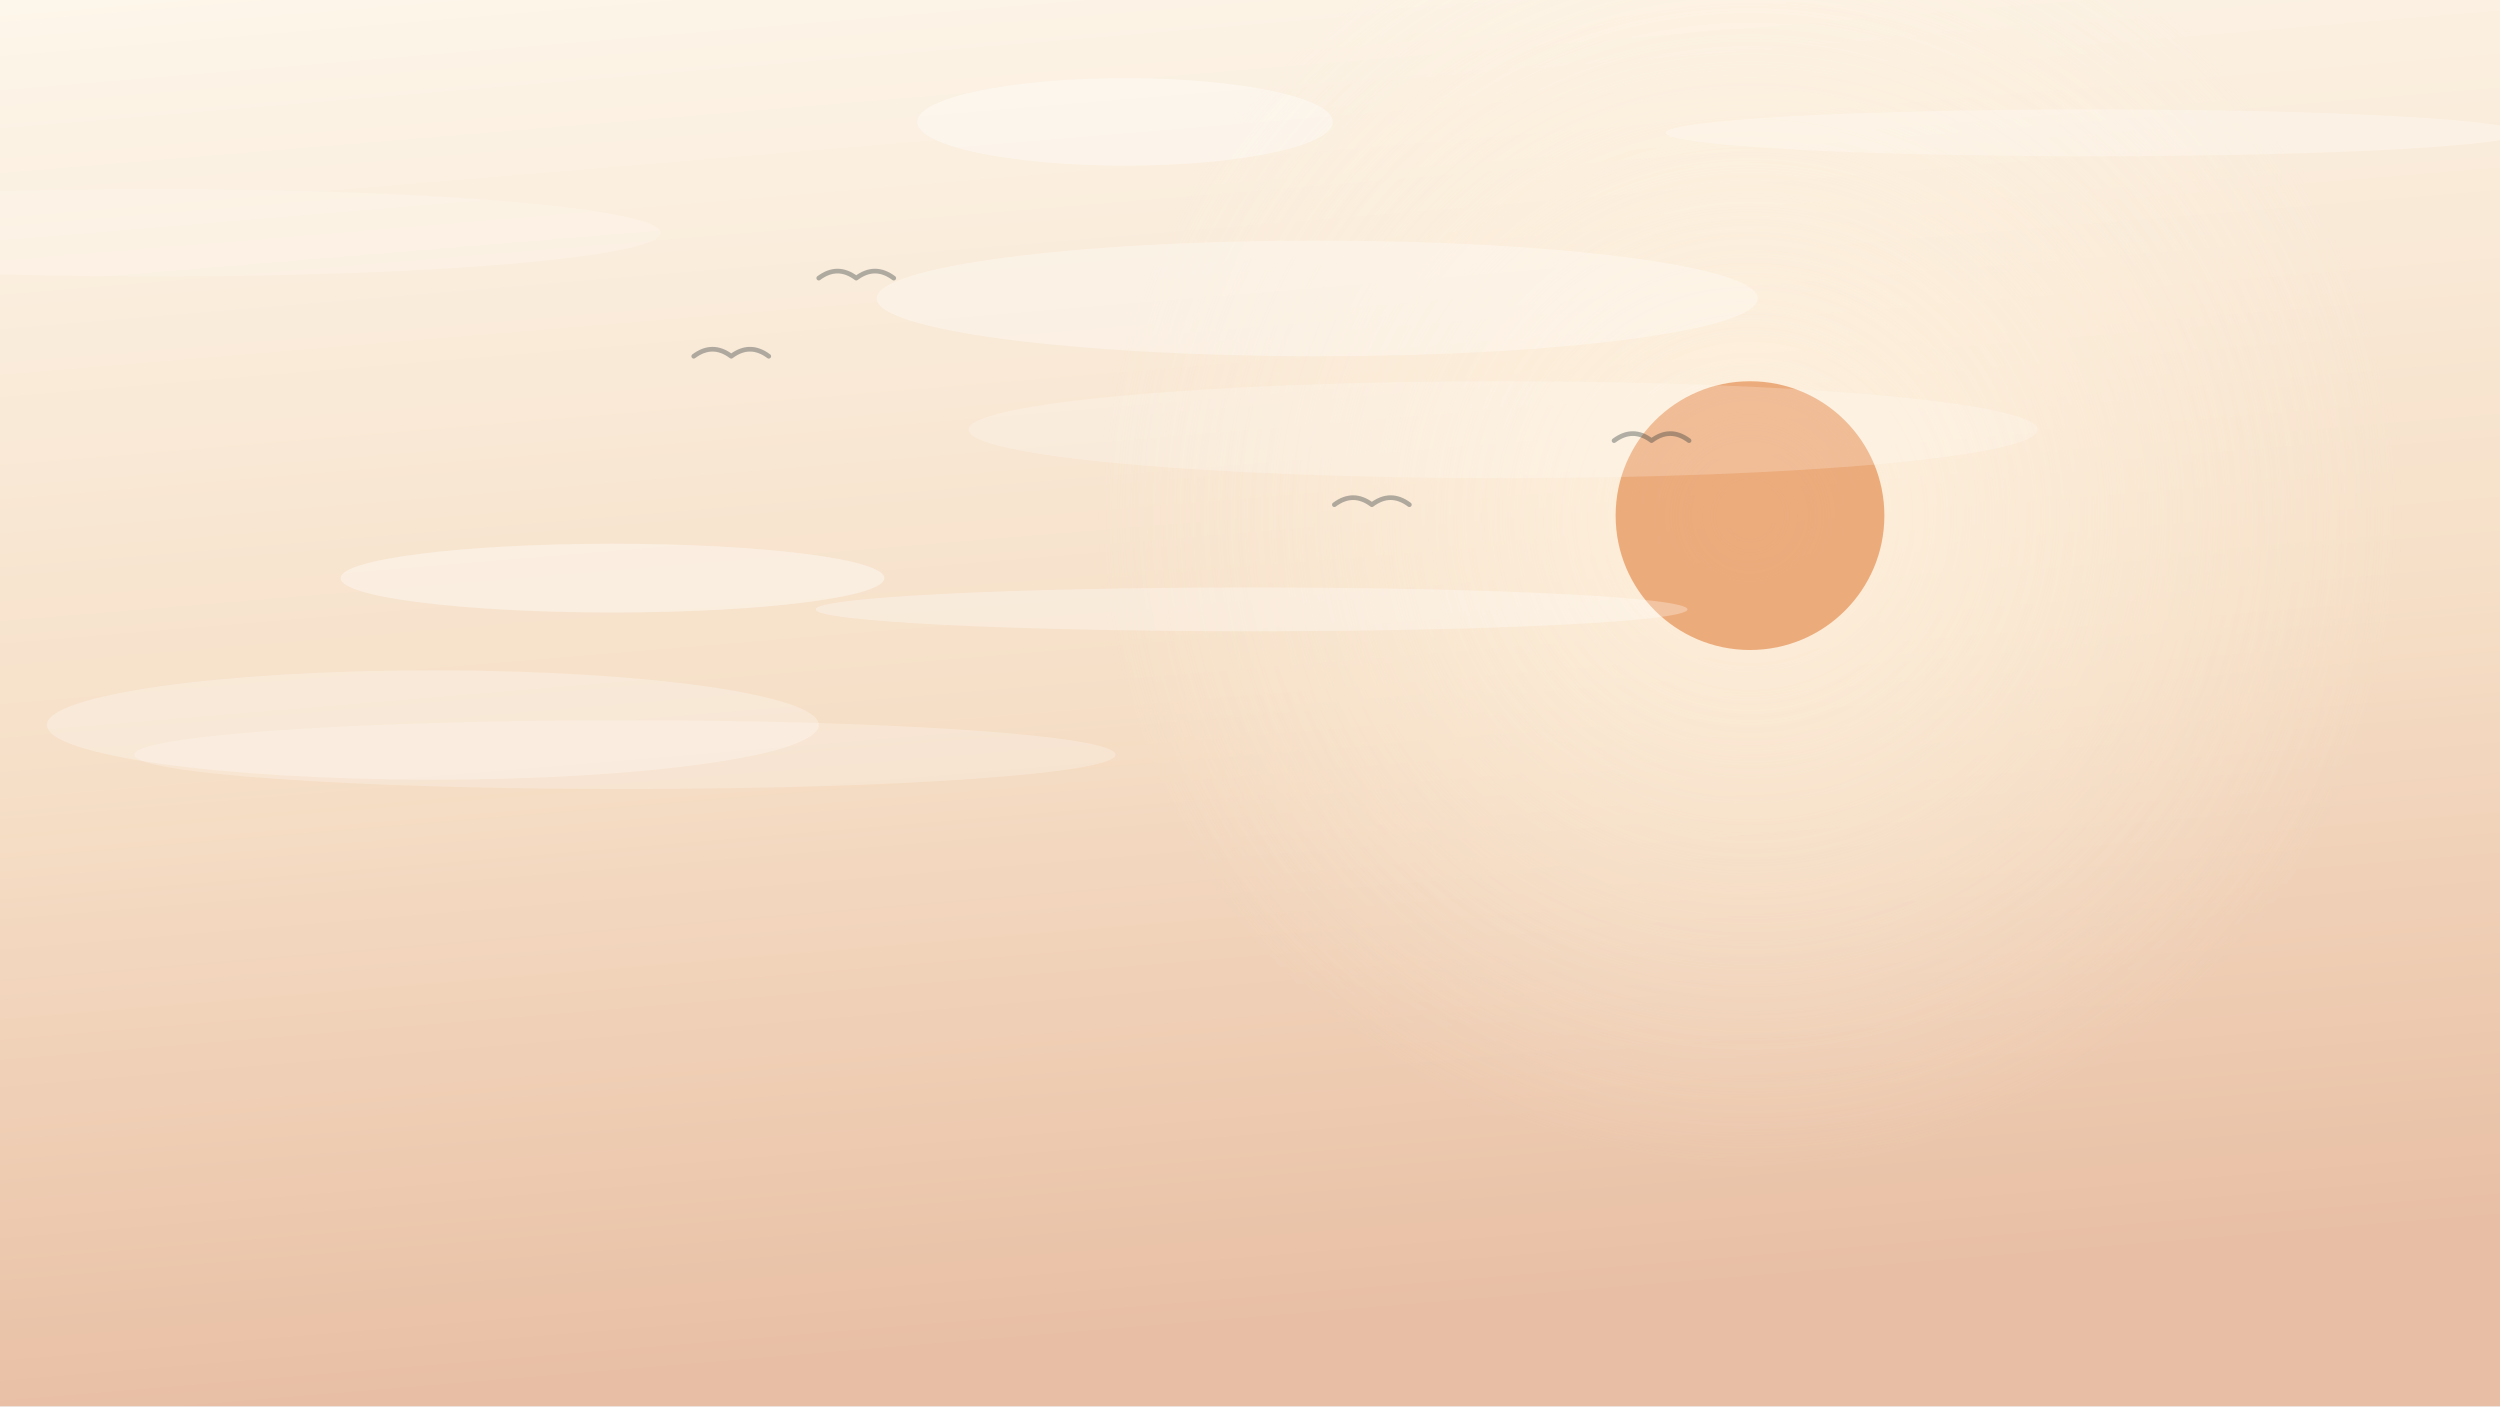
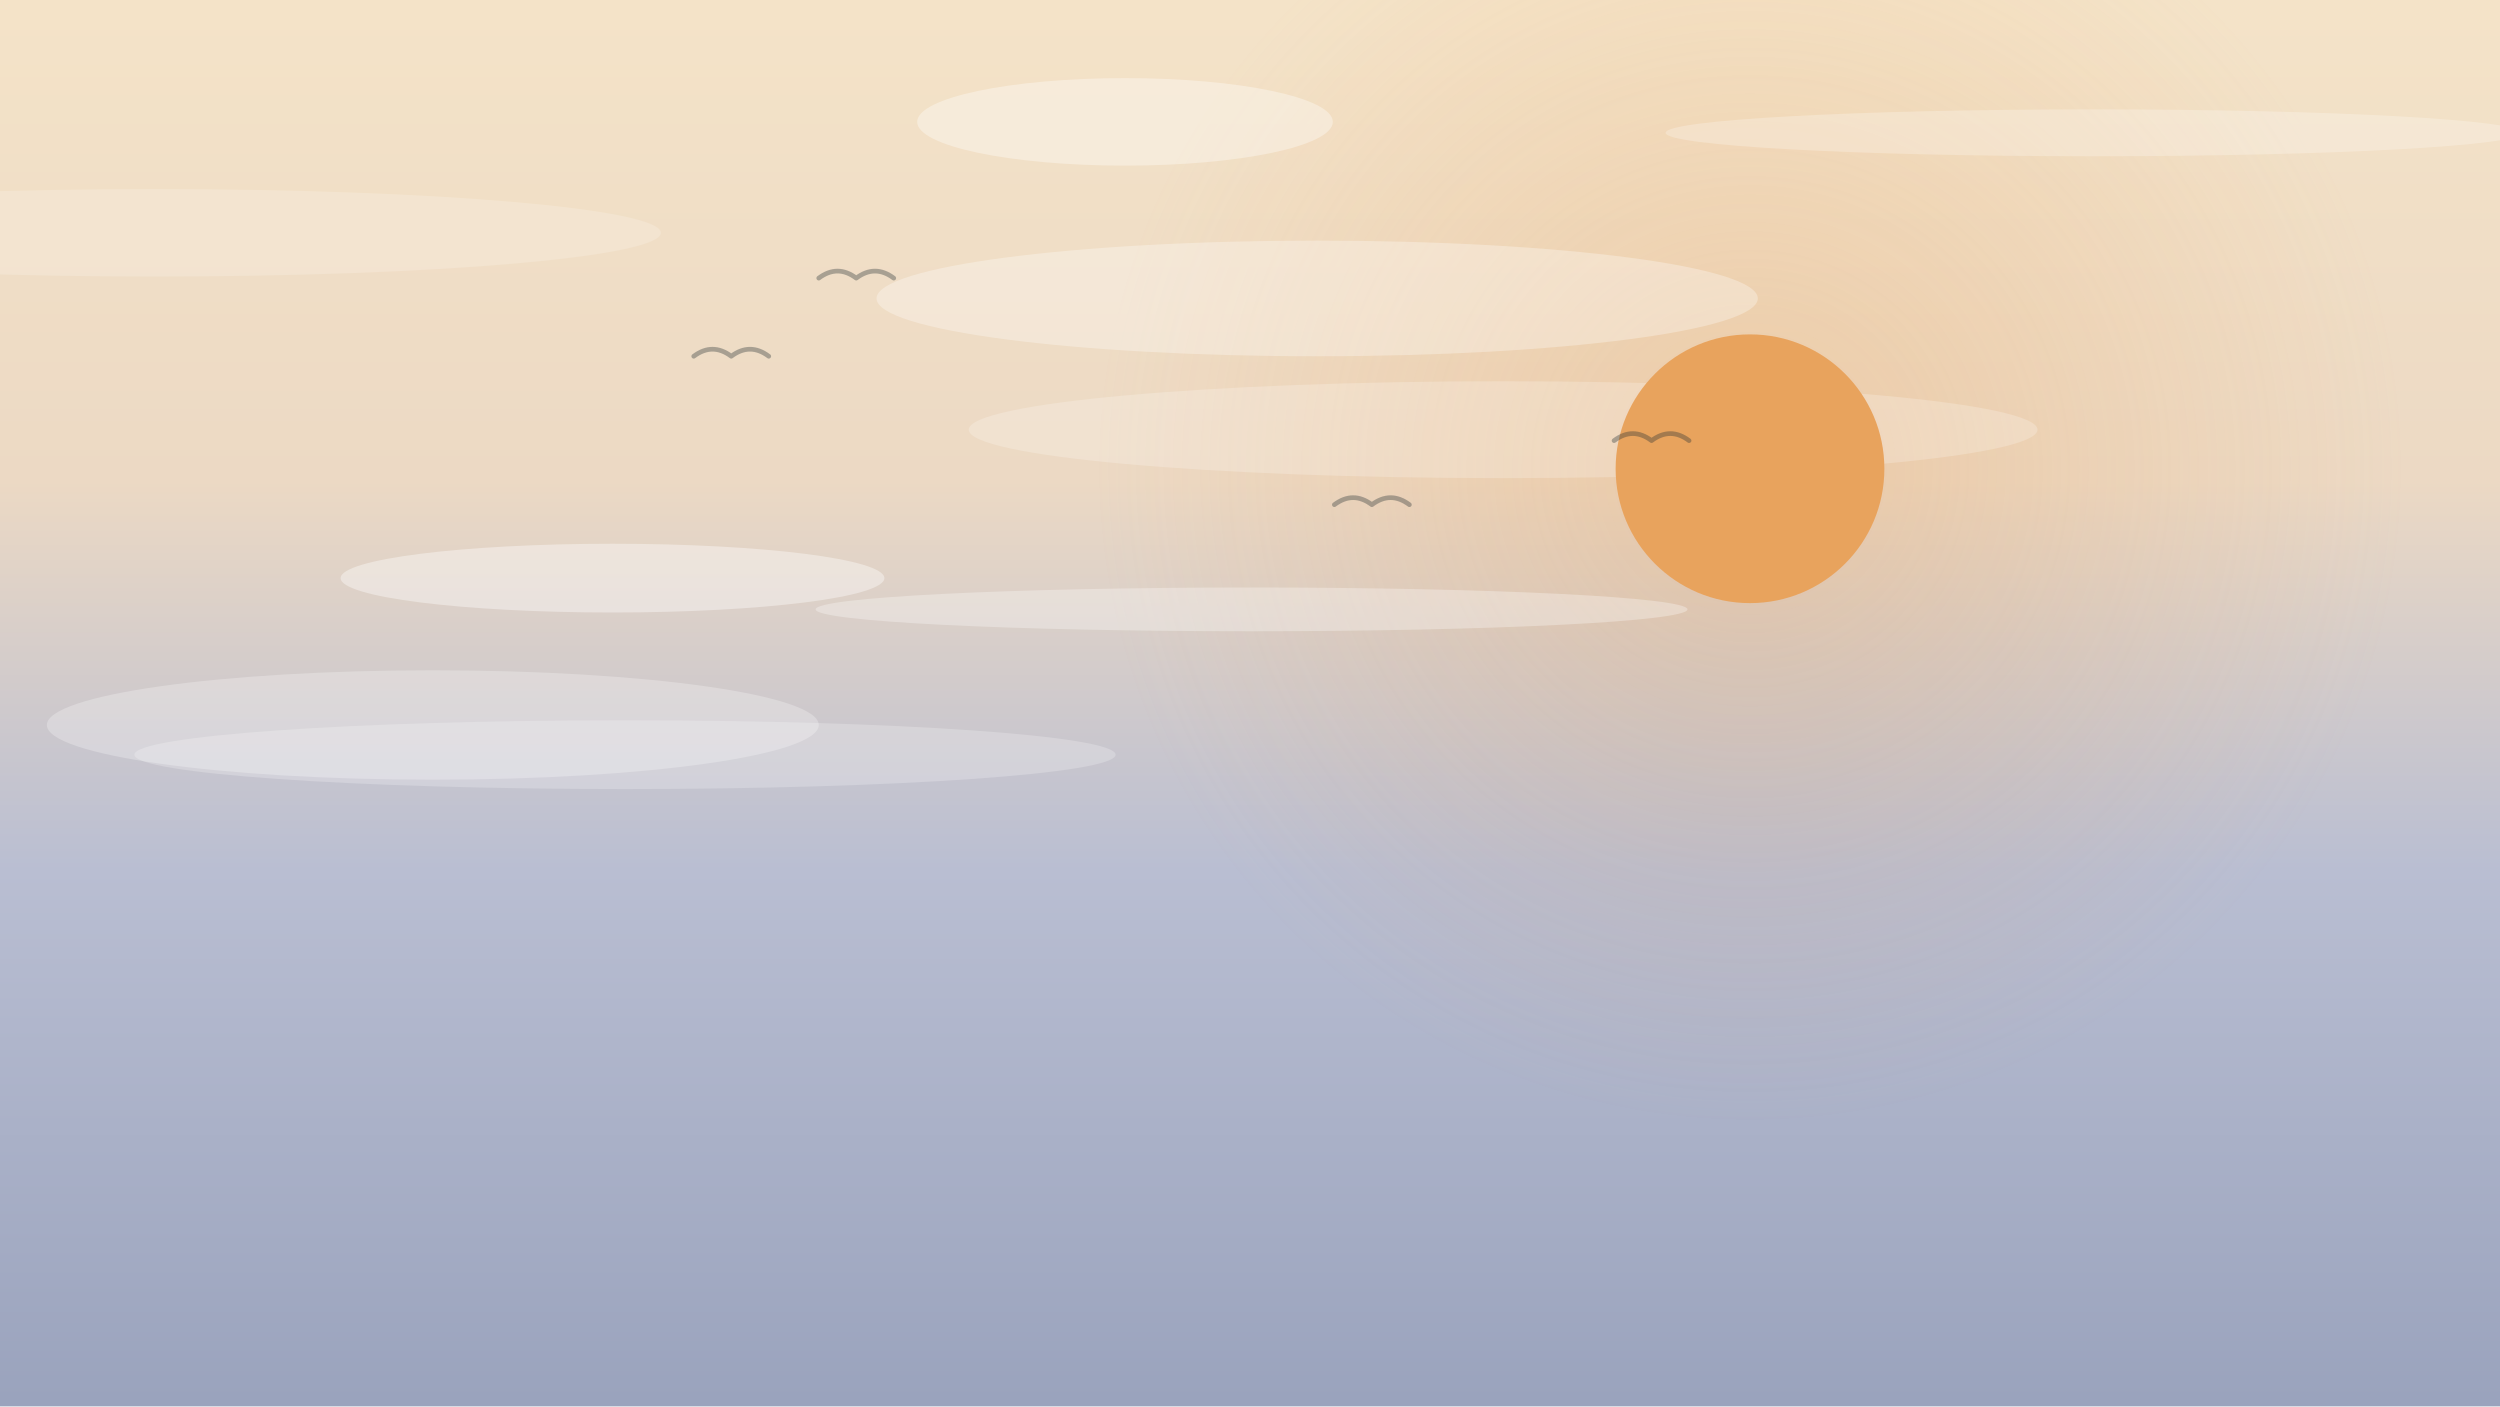
<svg xmlns="http://www.w3.org/2000/svg" viewBox="0 0 1600 900" width="1600" height="900" preserveAspectRatio="xMidYMid slice">
  <defs>
-     <linearGradient id="hs" x1="0" y1="0" x2="0.15" y2="1">
-       <stop offset="0%" stop-color="#FDF6EA" />
-       <stop offset="55%" stop-color="#F6DFC7" />
-       <stop offset="100%" stop-color="#E8BFA4" />
+     <linearGradient id="hs" x1="0" y1="0" x2="0" y2="1">
+       <stop offset="0%" stop-color="#F4E3C8" />
+       <stop offset="34%" stop-color="#ECD9C4" />
+       <stop offset="62%" stop-color="#B9BED2" />
+       <stop offset="100%" stop-color="#9AA3BD" />
    </linearGradient>
    <radialGradient id="hg" cx="50%" cy="50%" r="50%">
-       <stop offset="0%" stop-color="#FFF3E0" stop-opacity="1" />
-       <stop offset="100%" stop-color="#FFF3E0" stop-opacity="0" />
+       <stop offset="0%" stop-color="#E8A35D" stop-opacity="0.28" />
+       <stop offset="100%" stop-color="#E8A35D" stop-opacity="0" />
    </radialGradient>
  </defs>
  <rect width="1600" height="900" fill="url(#hs)" />
-   <circle cx="1120" cy="330" r="420" fill="url(#hg)" opacity="0.8" />
-   <circle cx="1120" cy="330" r="86" fill="#E9A06B" opacity="0.85" />
+   <circle cx="1120" cy="300" r="420" fill="url(#hg)" />
  <ellipse cx="962" cy="275" rx="342" ry="31" fill="#FFFFFF" opacity="0.21" />
  <ellipse cx="843" cy="191" rx="282" ry="37" fill="#FFFFFF" opacity="0.30" />
  <ellipse cx="400" cy="483" rx="314" ry="22" fill="#FFFFFF" opacity="0.22" />
  <ellipse cx="801" cy="390" rx="279" ry="14" fill="#FFFFFF" opacity="0.30" />
  <ellipse cx="1340" cy="85" rx="274" ry="15" fill="#FFFFFF" opacity="0.24" />
  <ellipse cx="99" cy="149" rx="324" ry="28" fill="#FFFFFF" opacity="0.17" />
  <ellipse cx="277" cy="464" rx="247" ry="35" fill="#FFFFFF" opacity="0.26" />
  <ellipse cx="720" cy="78" rx="133" ry="28" fill="#FFFFFF" opacity="0.34" />
  <ellipse cx="392" cy="370" rx="174" ry="22" fill="#FFFFFF" opacity="0.38" />
+   <circle cx="1120" cy="300" r="86" fill="#E8A35D" />
  <path d="M 1033 282 q 12 -9 24 0 M 1057 282 q 12 -9 24 0" fill="none" stroke="#232E31" stroke-width="3" opacity="0.35" stroke-linecap="round" />
  <path d="M 444 228 q 12 -9 24 0 M 468 228 q 12 -9 24 0" fill="none" stroke="#232E31" stroke-width="3" opacity="0.35" stroke-linecap="round" />
  <path d="M 524 178 q 12 -9 24 0 M 548 178 q 12 -9 24 0" fill="none" stroke="#232E31" stroke-width="3" opacity="0.35" stroke-linecap="round" />
  <path d="M 854 323 q 12 -9 24 0 M 878 323 q 12 -9 24 0" fill="none" stroke="#232E31" stroke-width="3" opacity="0.35" stroke-linecap="round" />
</svg>
